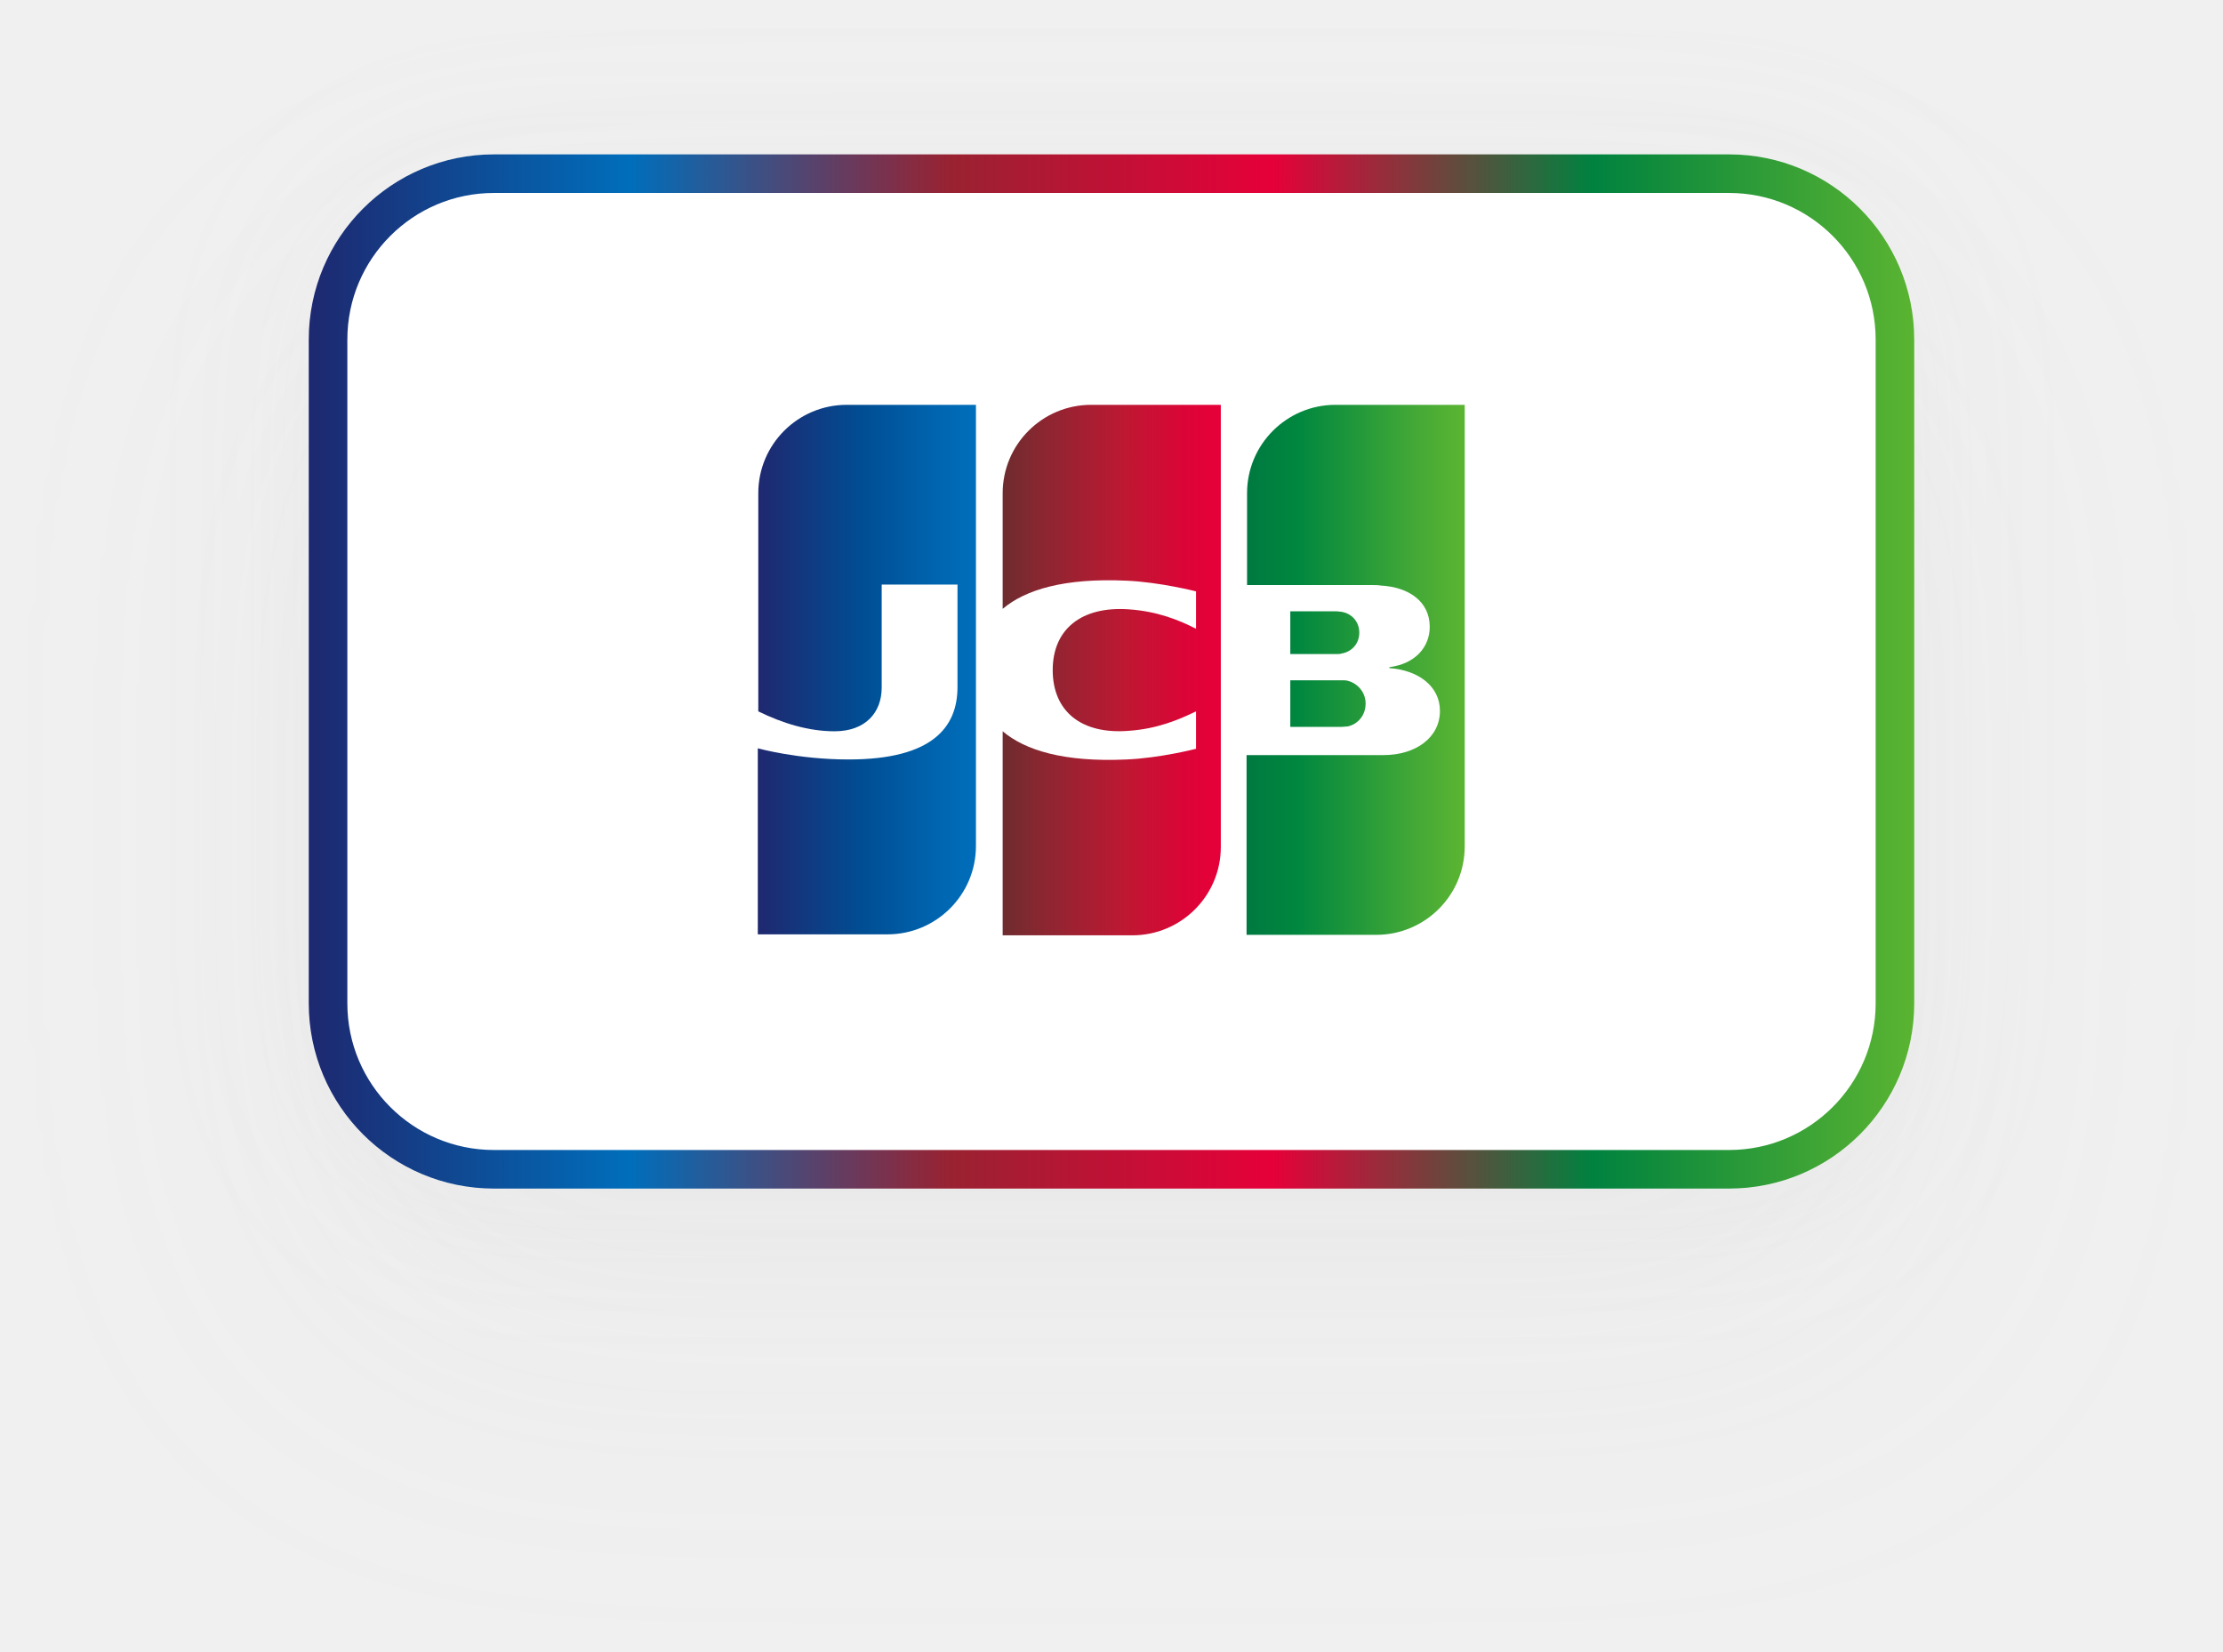
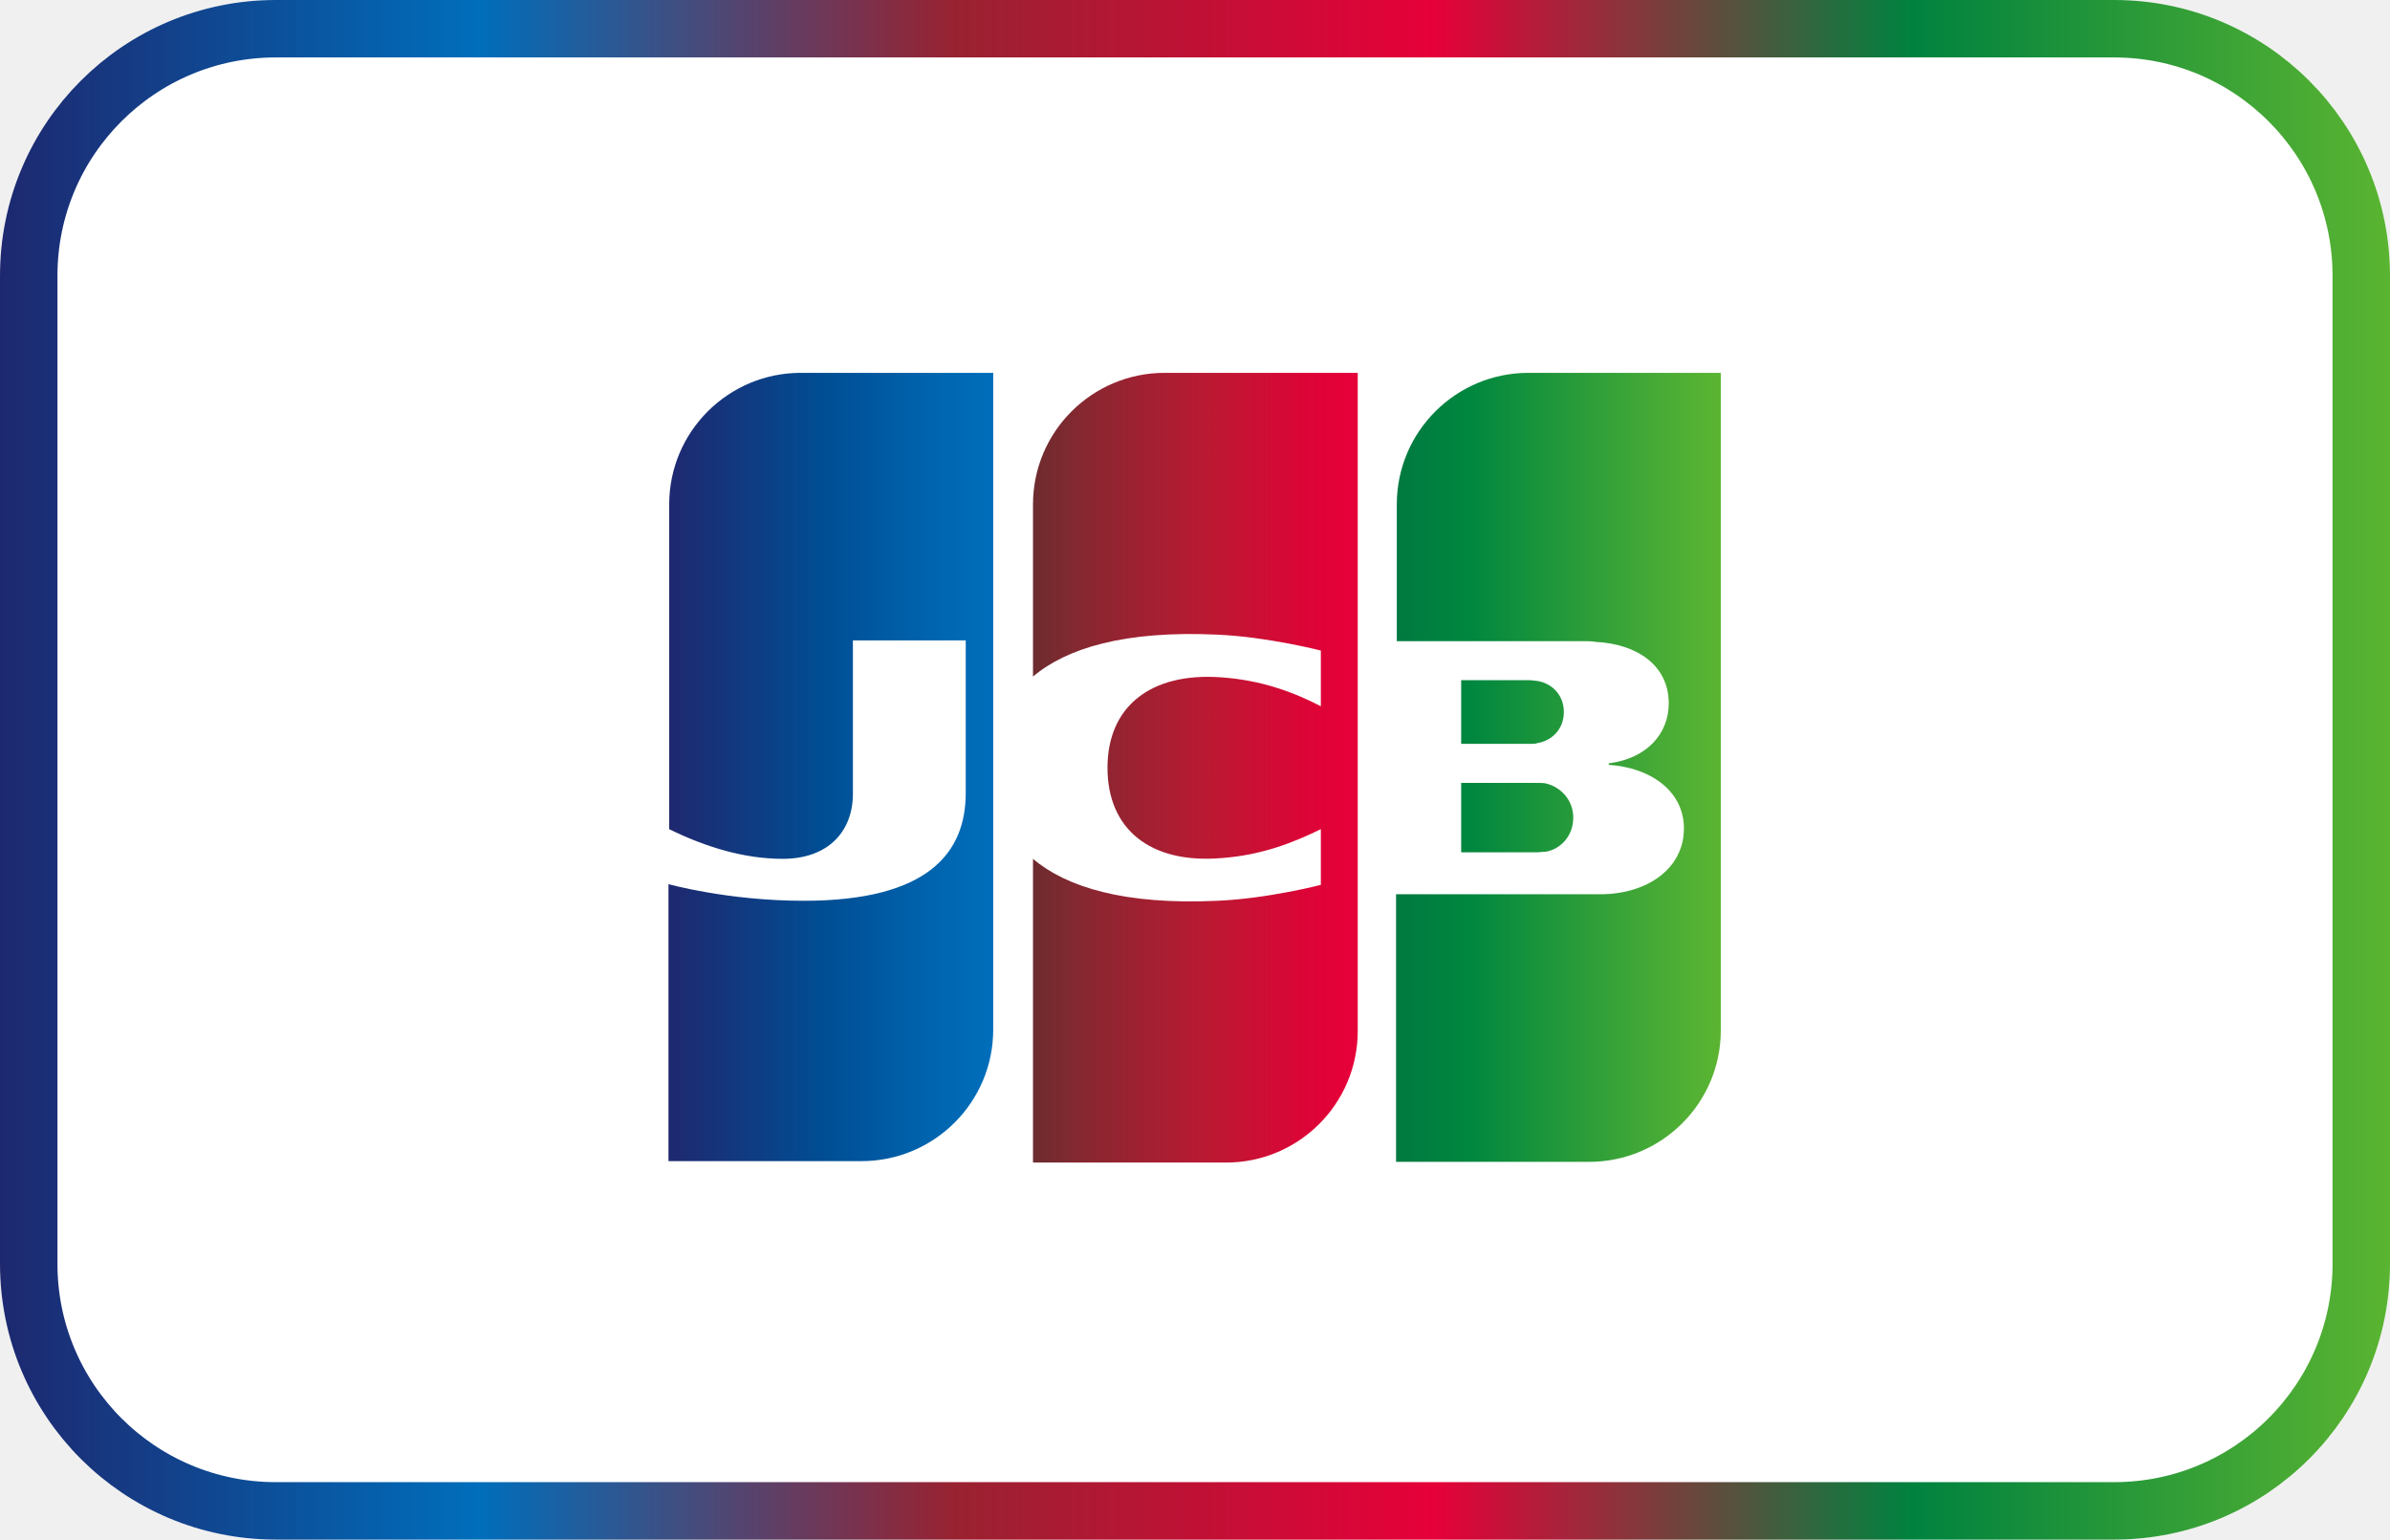
- <svg xmlns="http://www.w3.org/2000/svg" width="288" height="214" viewBox="0 0 288 214" fill="none">
-   <g filter="url(#filter0_dd_4303_2889)">
+ <svg xmlns="http://www.w3.org/2000/svg" width="208" height="134" viewBox="40 20 208 134" fill="none">
+   <g>
    <rect x="40" y="20" width="208" height="134" rx="24" fill="white" />
    <rect x="42.5" y="22.5" width="203" height="129" rx="21.5" stroke="url(#paint0_linear_4303_2889)" stroke-width="5" />
    <path d="M195.488 110.422C195.488 119.234 188.313 126.409 179.5 126.409H92.512V63.088C92.512 54.276 99.688 47.101 108.5 47.101H195.488V110.422Z" fill="white" />
    <path d="M173.018 52.451C166.723 52.451 161.562 57.549 161.562 63.907V75.803H177.739C178.116 75.803 178.557 75.803 178.872 75.866C182.522 76.055 185.229 77.943 185.229 81.216C185.229 83.797 183.403 86 180.004 86.441V86.566C183.718 86.818 186.551 88.895 186.551 92.105C186.551 95.567 183.403 97.833 179.249 97.833H161.499V121.122H178.305C184.599 121.122 189.761 116.024 189.761 109.667V52.451H173.018Z" fill="url(#paint1_linear_4303_2889)" />
    <path d="M167.164 94.183H173.773C173.868 94.183 174.025 94.167 174.183 94.151C174.34 94.135 174.497 94.12 174.592 94.12C175.851 93.868 176.921 92.735 176.921 91.161C176.921 89.651 175.851 88.518 174.592 88.203C174.403 88.14 174.025 88.14 173.773 88.14H167.164V94.183Z" fill="url(#paint2_linear_4303_2889)" />
    <path d="M173.773 79.265C175.032 79.454 176.102 80.461 176.102 81.972C176.102 83.482 175.032 84.489 173.773 84.678C173.711 84.741 173.333 84.741 173.144 84.741H167.164V79.202H173.144C173.248 79.202 173.39 79.221 173.518 79.238C173.622 79.252 173.717 79.265 173.773 79.265Z" fill="url(#paint3_linear_4303_2889)" />
    <path d="M109.696 52.451C103.402 52.451 98.24 57.549 98.24 63.907V92.168C101.45 93.742 104.786 94.749 108.122 94.749C112.088 94.749 114.228 92.357 114.228 89.084V75.74H124.047V89.021C124.047 94.183 120.837 98.4 109.948 98.4C103.339 98.4 98.177 96.952 98.177 96.952V121.059H114.983C121.278 121.059 126.439 115.961 126.439 109.604V52.451H109.696Z" fill="url(#paint4_linear_4303_2889)" />
    <path d="M141.357 52.451C135.062 52.451 129.901 57.549 129.901 63.907V78.887C132.796 76.432 137.832 74.859 145.952 75.237C150.295 75.425 154.952 76.621 154.952 76.621V81.468C152.624 80.272 149.854 79.202 146.266 78.95C140.098 78.51 136.384 81.531 136.384 86.818C136.384 92.168 140.098 95.19 146.266 94.686C149.854 94.434 152.624 93.301 154.952 92.168V97.015C154.952 97.015 150.358 98.211 145.952 98.4C137.832 98.777 132.796 97.204 129.901 94.749V121.185H146.707C153.001 121.185 158.163 116.087 158.163 109.73V52.451H141.357Z" fill="url(#paint5_linear_4303_2889)" />
  </g>
  <defs>
-     <filter id="filter0_dd_4303_2889" x="0" y="0" width="288" height="214" filterUnits="userSpaceOnUse" color-interpolation-filters="sRGB">
-       <feFlood flood-opacity="0" result="BackgroundImageFix" />
-       <feColorMatrix in="SourceAlpha" type="matrix" values="0 0 0 0 0 0 0 0 0 0 0 0 0 0 0 0 0 0 127 0" result="hardAlpha" />
-       <feOffset dy="2" />
-       <feGaussianBlur stdDeviation="10" />
-       <feColorMatrix type="matrix" values="0 0 0 0 0.718 0 0 0 0 0.718 0 0 0 0 0.718 0 0 0 0.08 0" />
-       <feBlend mode="normal" in2="BackgroundImageFix" result="effect1_dropShadow_4303_2889" />
-       <feColorMatrix in="SourceAlpha" type="matrix" values="0 0 0 0 0 0 0 0 0 0 0 0 0 0 0 0 0 0 127 0" result="hardAlpha" />
-       <feOffset dy="20" />
-       <feGaussianBlur stdDeviation="20" />
-       <feColorMatrix type="matrix" values="0 0 0 0 0.718 0 0 0 0 0.718 0 0 0 0 0.718 0 0 0 0.08 0" />
-       <feBlend mode="normal" in2="effect1_dropShadow_4303_2889" result="effect2_dropShadow_4303_2889" />
-       <feBlend mode="normal" in="SourceGraphic" in2="effect2_dropShadow_4303_2889" result="shape" />
-     </filter>
    <linearGradient id="paint0_linear_4303_2889" x1="40" y1="87" x2="248" y2="87" gradientUnits="userSpaceOnUse">
      <stop stop-color="#1D286F" />
      <stop offset="0.2" stop-color="#006EBB" />
      <stop offset="0.4" stop-color="#992231" />
      <stop offset="0.6" stop-color="#E60039" />
      <stop offset="0.8" stop-color="#00823F" />
      <stop offset="1" stop-color="#5AB431" />
    </linearGradient>
    <linearGradient id="paint1_linear_4303_2889" x1="161.551" y1="81.964" x2="189.838" y2="81.964" gradientUnits="userSpaceOnUse">
      <stop stop-color="#007940" />
      <stop offset="0.229" stop-color="#00873F" />
      <stop offset="0.743" stop-color="#40A737" />
      <stop offset="1" stop-color="#5CB531" />
    </linearGradient>
    <linearGradient id="paint2_linear_4303_2889" x1="161.551" y1="81.964" x2="189.838" y2="81.964" gradientUnits="userSpaceOnUse">
      <stop stop-color="#007940" />
      <stop offset="0.229" stop-color="#00873F" />
      <stop offset="0.743" stop-color="#40A737" />
      <stop offset="1" stop-color="#5CB531" />
    </linearGradient>
    <linearGradient id="paint3_linear_4303_2889" x1="161.551" y1="81.964" x2="189.838" y2="81.964" gradientUnits="userSpaceOnUse">
      <stop stop-color="#007940" />
      <stop offset="0.229" stop-color="#00873F" />
      <stop offset="0.743" stop-color="#40A737" />
      <stop offset="1" stop-color="#5CB531" />
    </linearGradient>
    <linearGradient id="paint4_linear_4303_2889" x1="98.227" y1="86.759" x2="126.95" y2="86.759" gradientUnits="userSpaceOnUse">
      <stop stop-color="#1F286F" />
      <stop offset="0.475" stop-color="#004E94" />
      <stop offset="0.826" stop-color="#0066B1" />
      <stop offset="1" stop-color="#006FBC" />
    </linearGradient>
    <linearGradient id="paint5_linear_4303_2889" x1="129.738" y1="86.759" x2="157.635" y2="86.759" gradientUnits="userSpaceOnUse">
      <stop stop-color="#6C2C2F" />
      <stop offset="0.173" stop-color="#882730" />
      <stop offset="0.573" stop-color="#BE1833" />
      <stop offset="0.859" stop-color="#DC0436" />
      <stop offset="1" stop-color="#E60039" />
    </linearGradient>
  </defs>
</svg>
